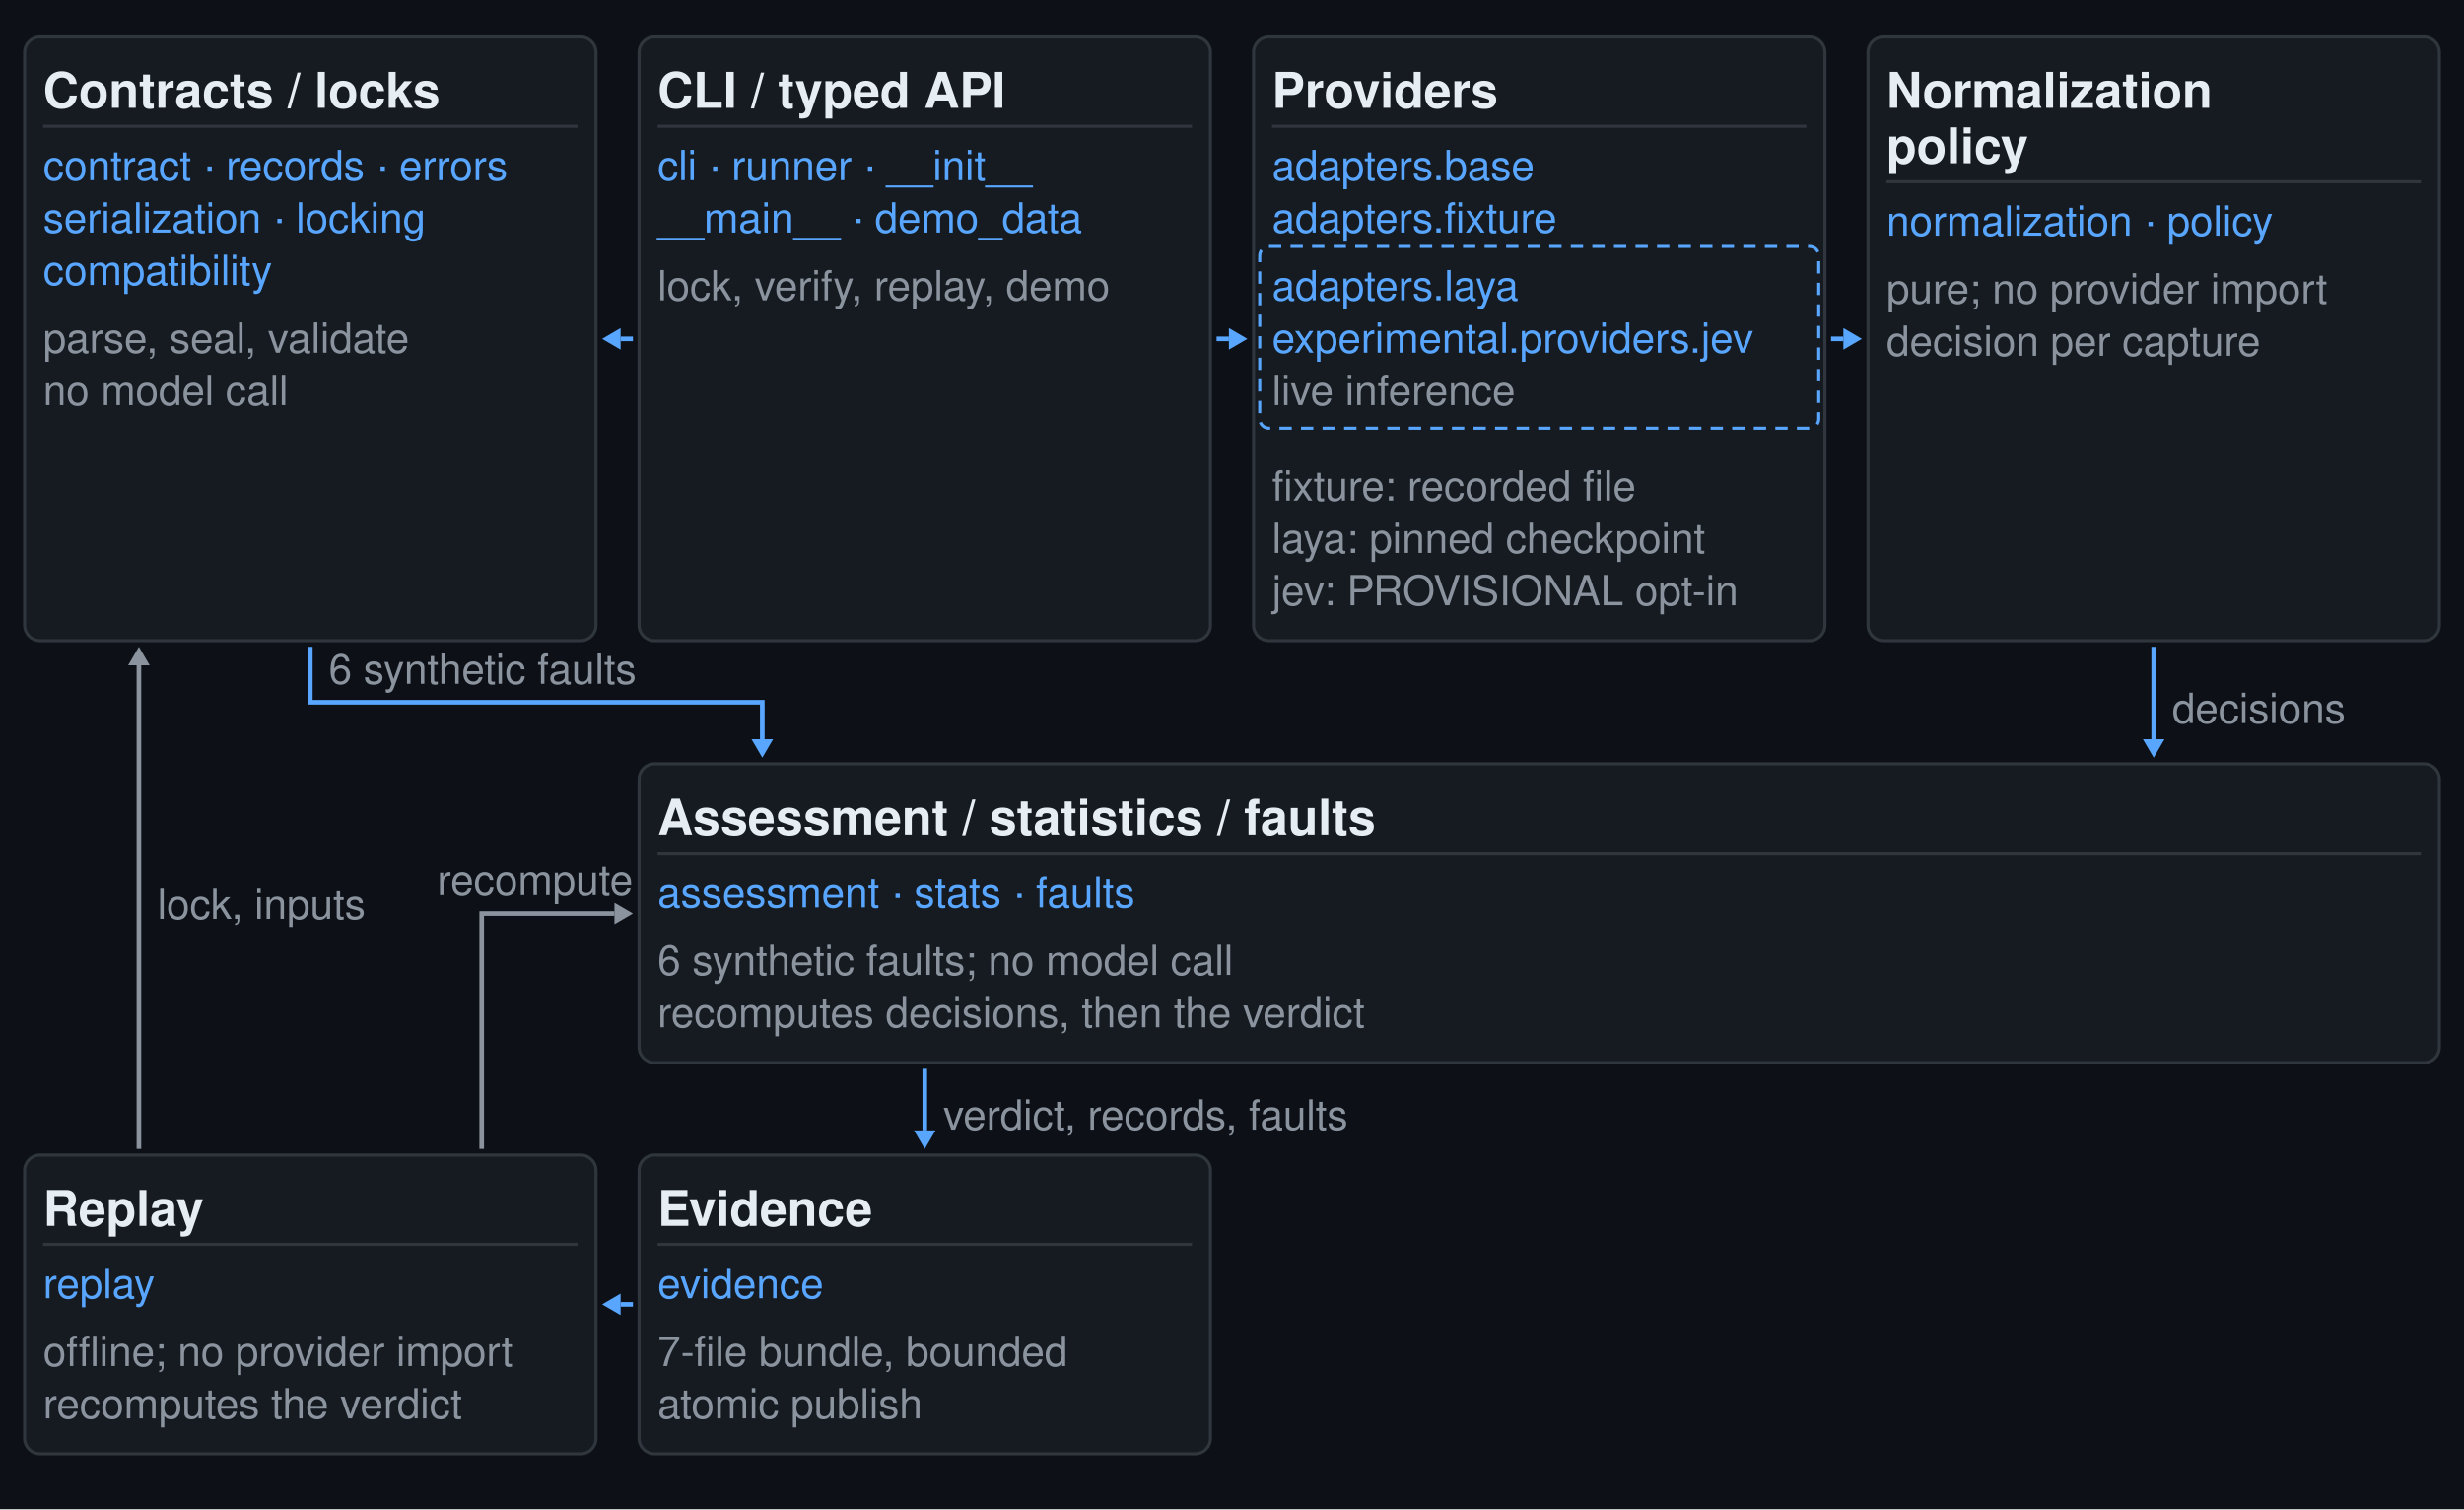
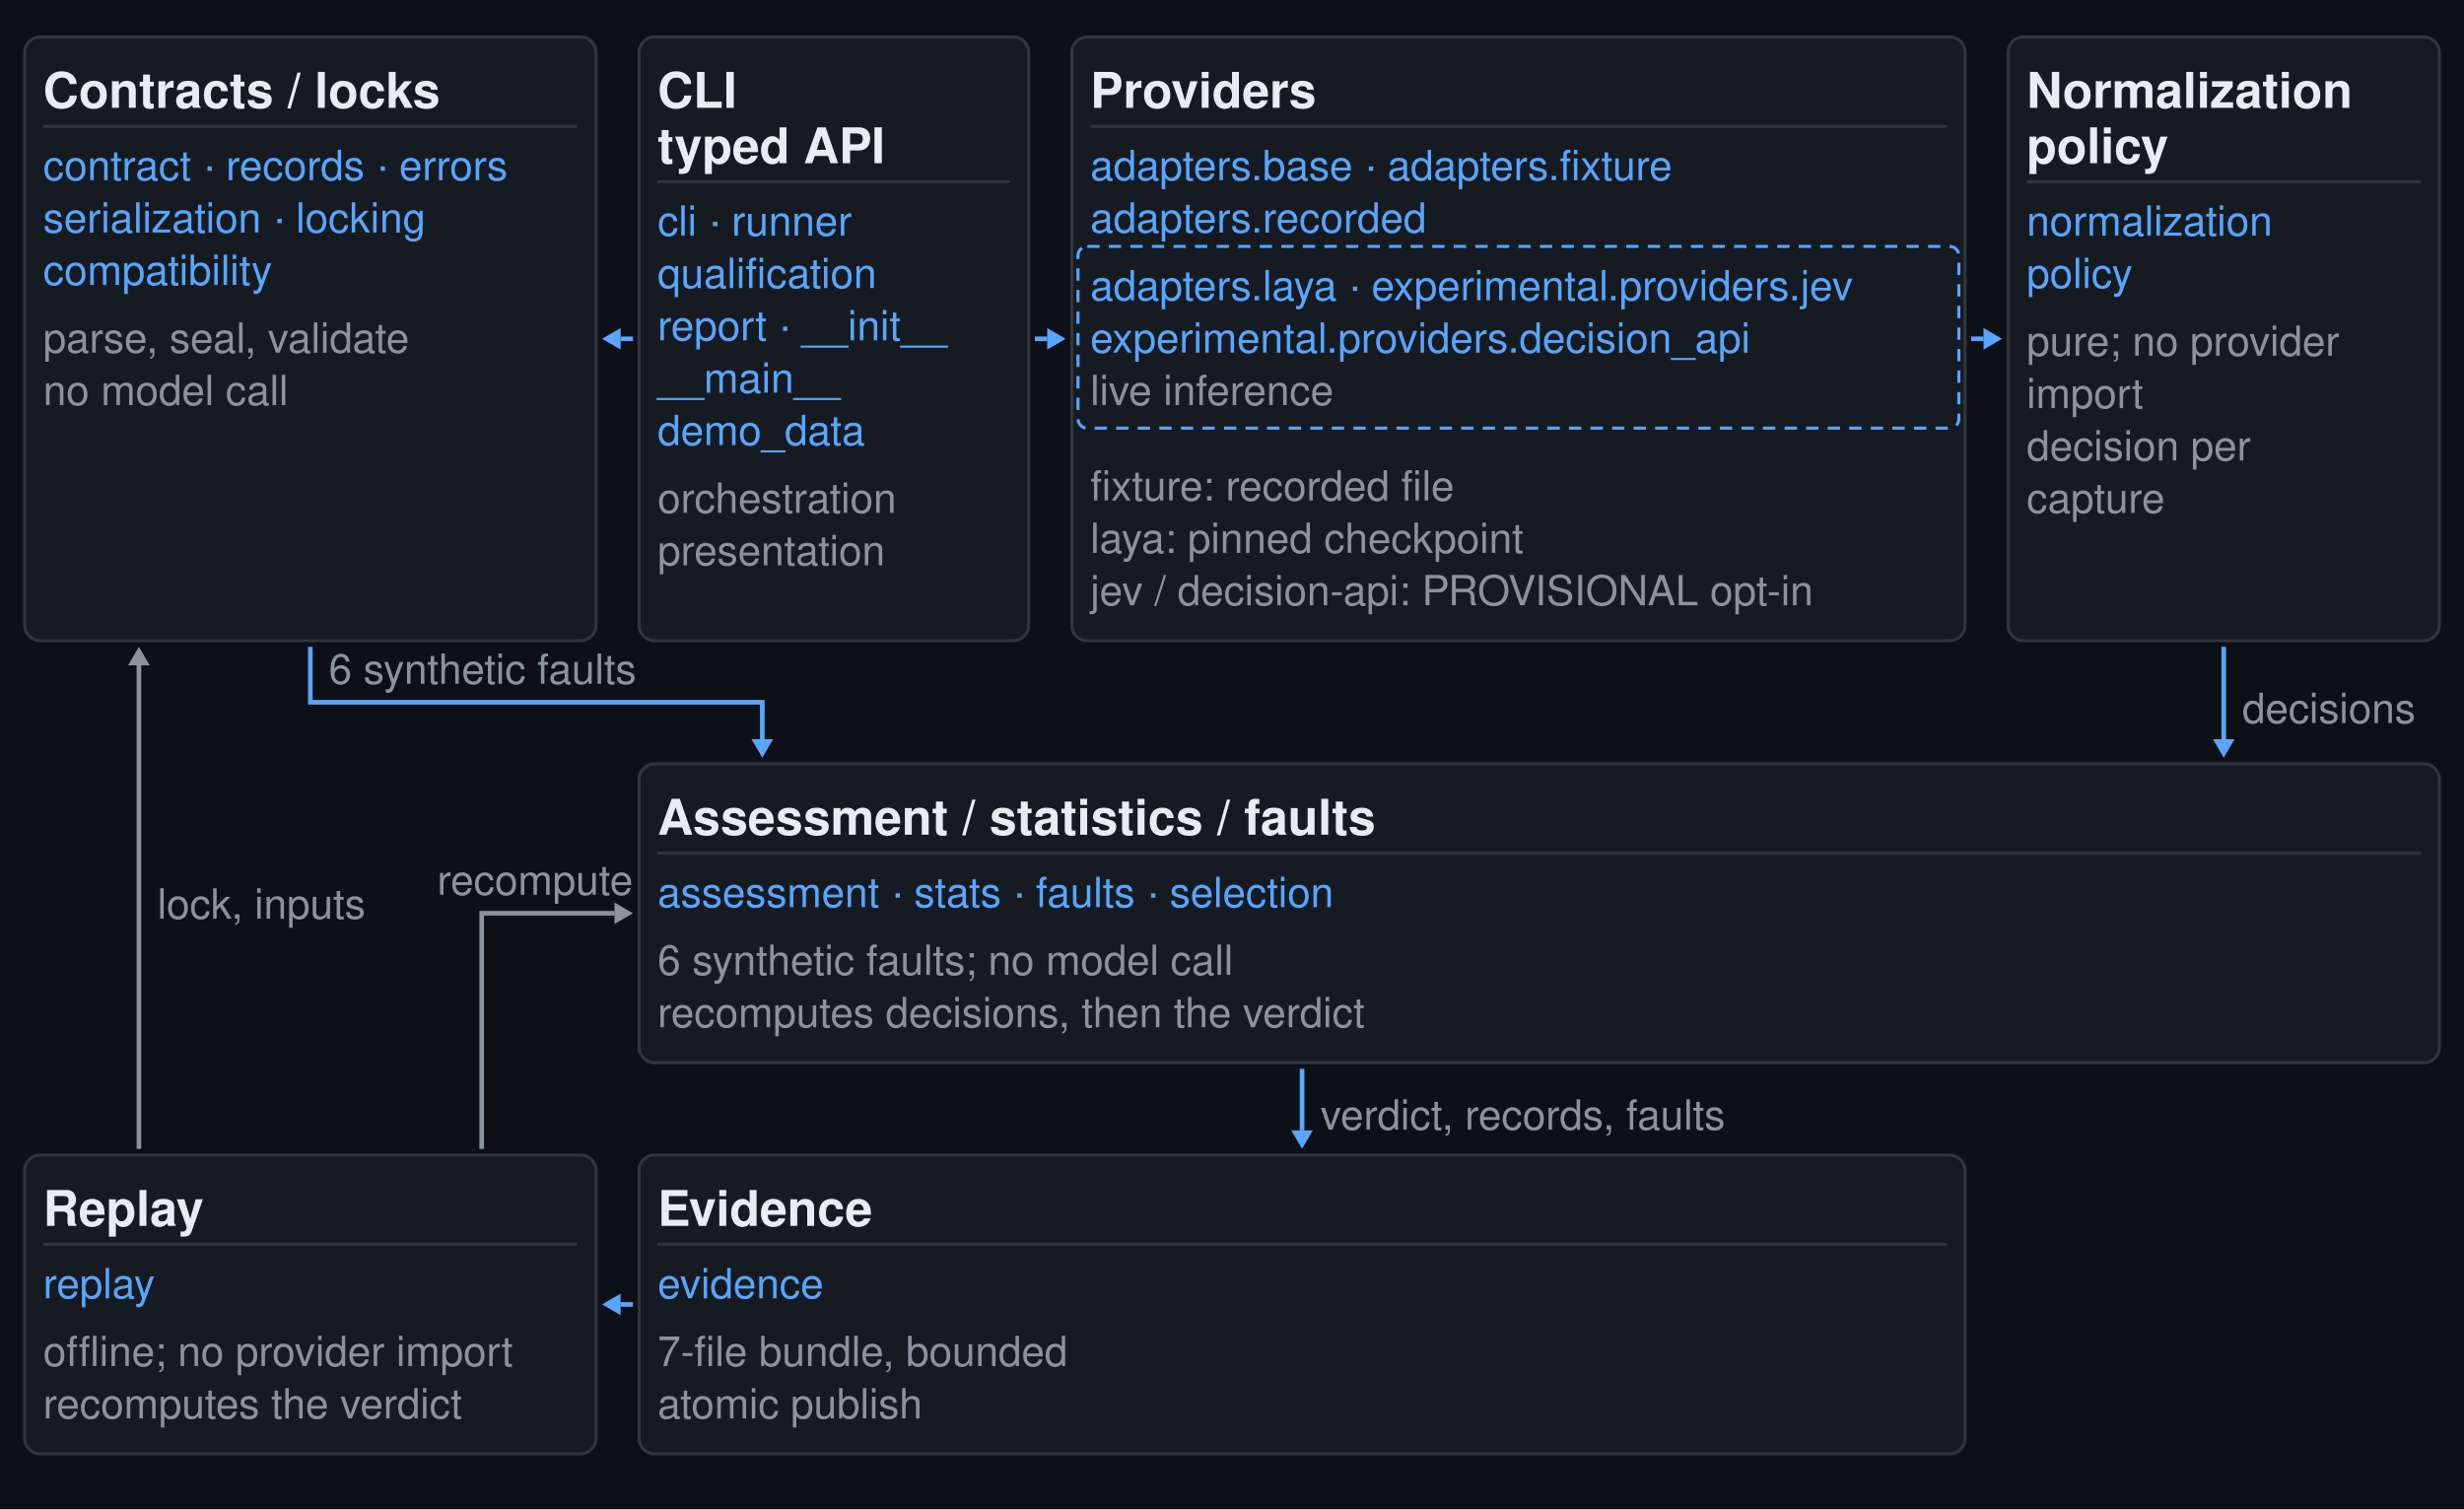
<svg xmlns="http://www.w3.org/2000/svg" aria-labelledby="title desc" height="980" role="img" viewBox="0 0 1600 980" width="1600">
  <rect fill="#0d1117" height="980" width="1600" x="0" y="0" />
  <g font-family="Helvetica, Arial, Liberation Sans, sans-serif" id="group-contracts">
    <rect fill="#161b22" height="392" rx="10" stroke="#30363d" stroke-width="2" width="371" x="16" y="24" />
    <text fill="#e6edf3" font-size="32" font-weight="bold" x="28" y="70">Contracts / locks</text>
    <line stroke="#30363d" stroke-width="2" x1="28" x2="375" y1="82" y2="82" />
    <text fill="#58a6ff" font-size="27" x="28" y="117">contract · records · errors</text>
    <text fill="#58a6ff" font-size="27" x="28" y="151">serialization · locking</text>
    <text fill="#58a6ff" font-size="27" x="28" y="185">compatibility</text>
    <text fill="#8b949e" font-size="27" x="28" y="229">parse, seal, validate</text>
    <text fill="#8b949e" font-size="27" x="28" y="263">no model call</text>
    <g data-source="contracts" data-target="assessment" id="edge-contracts-assessment">
      <polyline fill="none" points="201.5,420 201.5,456 495,456 495,480" stroke="#58a6ff" stroke-width="3" />
      <polygon fill="#58a6ff" points="495,492 488,480 502,480" />
      <text fill="#8b949e" font-size="27" text-anchor="start" x="213.5" y="444">6 synthetic faults</text>
    </g>
  </g>
  <g font-family="Helvetica, Arial, Liberation Sans, sans-serif" id="group-cli">
-     <rect fill="#161b22" height="392" rx="10" stroke="#30363d" stroke-width="2" width="371" x="415" y="24" />
-     <text fill="#e6edf3" font-size="32" font-weight="bold" x="427" y="70">CLI / typed API</text>
-     <line stroke="#30363d" stroke-width="2" x1="427" x2="774" y1="82" y2="82" />
-     <text fill="#58a6ff" font-size="27" x="427" y="117">cli · runner · __init__</text>
-     <text fill="#58a6ff" font-size="27" x="427" y="151">__main__ · demo_data</text>
-     <text fill="#8b949e" font-size="27" x="427" y="195">lock, verify, replay, demo</text>
+     <rect fill="#161b22" height="392" rx="10" stroke="#30363d" stroke-width="2" width="253" x="415" y="24" />
+     <text fill="#e6edf3" font-size="32" font-weight="bold" x="427" y="70">CLI</text>
+     <text fill="#e6edf3" font-size="32" font-weight="bold" x="427" y="106">typed API</text>
+     <line stroke="#30363d" stroke-width="2" x1="427" x2="656" y1="118" y2="118" />
+     <text fill="#58a6ff" font-size="27" x="427" y="153">cli · runner</text>
+     <text fill="#58a6ff" font-size="27" x="427" y="187">qualification</text>
+     <text fill="#58a6ff" font-size="27" x="427" y="221">report · __init__</text>
+     <text fill="#58a6ff" font-size="27" x="427" y="255">__main__</text>
+     <text fill="#58a6ff" font-size="27" x="427" y="289">demo_data</text>
+     <text fill="#8b949e" font-size="27" x="427" y="333">orchestration</text>
+     <text fill="#8b949e" font-size="27" x="427" y="367">presentation</text>
    <g data-source="cli" data-target="contracts" id="edge-cli-contracts">
      <polyline fill="none" points="411,220 403,220" stroke="#58a6ff" stroke-width="3" />
      <polygon fill="#58a6ff" points="391,220 403,213 403,227" />
    </g>
    <g data-source="cli" data-target="providers" id="edge-cli-providers">
-       <polyline fill="none" points="790,220 798,220" stroke="#58a6ff" stroke-width="3" />
-       <polygon fill="#58a6ff" points="810,220 798,213 798,227" />
+       <polyline fill="none" points="672,220 680,220" stroke="#58a6ff" stroke-width="3" />
+       <polygon fill="#58a6ff" points="692,220 680,213 680,227" />
    </g>
  </g>
  <g font-family="Helvetica, Arial, Liberation Sans, sans-serif" id="group-providers">
-     <rect fill="#161b22" height="392" rx="10" stroke="#30363d" stroke-width="2" width="371" x="814" y="24" />
-     <text fill="#e6edf3" font-size="32" font-weight="bold" x="826" y="70">Providers</text>
-     <line stroke="#30363d" stroke-width="2" x1="826" x2="1173" y1="82" y2="82" />
-     <text fill="#58a6ff" font-size="27" x="826" y="117">adapters.base</text>
-     <text fill="#58a6ff" font-size="27" x="826" y="151">adapters.fixture</text>
+     <rect fill="#161b22" height="392" rx="10" stroke="#30363d" stroke-width="2" width="580" x="696" y="24" />
+     <text fill="#e6edf3" font-size="32" font-weight="bold" x="708" y="70">Providers</text>
+     <line stroke="#30363d" stroke-width="2" x1="708" x2="1264" y1="82" y2="82" />
+     <text fill="#58a6ff" font-size="27" x="708" y="117">adapters.base · adapters.fixture</text>
+     <text fill="#58a6ff" font-size="27" x="708" y="151">adapters.recorded</text>
    <g id="live-boundary-providers">
-       <rect fill="none" height="118" rx="6" stroke="#58a6ff" stroke-dasharray="8 6" stroke-width="2" width="363" x="818" y="160" />
-       <text fill="#58a6ff" font-size="27" x="826" y="195">adapters.laya</text>
-       <text fill="#58a6ff" font-size="27" x="826" y="229">experimental.providers.jev</text>
-       <text fill="#8b949e" font-size="27" x="826" y="263">live inference</text>
+       <rect fill="none" height="118" rx="6" stroke="#58a6ff" stroke-dasharray="8 6" stroke-width="2" width="572" x="700" y="160" />
+       <text fill="#58a6ff" font-size="27" x="708" y="195">adapters.laya · experimental.providers.jev</text>
+       <text fill="#58a6ff" font-size="27" x="708" y="229">experimental.providers.decision_api</text>
+       <text fill="#8b949e" font-size="27" x="708" y="263">live inference</text>
    </g>
-     <text fill="#8b949e" font-size="27" x="826" y="325">fixture: recorded file</text>
-     <text fill="#8b949e" font-size="27" x="826" y="359">laya: pinned checkpoint</text>
-     <text fill="#8b949e" font-size="27" x="826" y="393">jev: PROVISIONAL opt-in</text>
+     <text fill="#8b949e" font-size="27" x="708" y="325">fixture: recorded file</text>
+     <text fill="#8b949e" font-size="27" x="708" y="359">laya: pinned checkpoint</text>
+     <text fill="#8b949e" font-size="27" x="708" y="393">jev / decision-api: PROVISIONAL opt-in</text>
    <g data-source="providers" data-target="normalization" id="edge-providers-normalization">
-       <polyline fill="none" points="1189,220 1197,220" stroke="#58a6ff" stroke-width="3" />
-       <polygon fill="#58a6ff" points="1209,220 1197,213 1197,227" />
+       <polyline fill="none" points="1280,220 1288,220" stroke="#58a6ff" stroke-width="3" />
+       <polygon fill="#58a6ff" points="1300,220 1288,213 1288,227" />
    </g>
  </g>
  <g font-family="Helvetica, Arial, Liberation Sans, sans-serif" id="group-normalization">
-     <rect fill="#161b22" height="392" rx="10" stroke="#30363d" stroke-width="2" width="371" x="1213" y="24" />
-     <text fill="#e6edf3" font-size="32" font-weight="bold" x="1225" y="70">Normalization</text>
-     <text fill="#e6edf3" font-size="32" font-weight="bold" x="1225" y="106">policy</text>
-     <line stroke="#30363d" stroke-width="2" x1="1225" x2="1572" y1="118" y2="118" />
-     <text fill="#58a6ff" font-size="27" x="1225" y="153">normalization · policy</text>
-     <text fill="#8b949e" font-size="27" x="1225" y="197">pure; no provider import</text>
-     <text fill="#8b949e" font-size="27" x="1225" y="231">decision per capture</text>
+     <rect fill="#161b22" height="392" rx="10" stroke="#30363d" stroke-width="2" width="280" x="1304" y="24" />
+     <text fill="#e6edf3" font-size="32" font-weight="bold" x="1316" y="70">Normalization</text>
+     <text fill="#e6edf3" font-size="32" font-weight="bold" x="1316" y="106">policy</text>
+     <line stroke="#30363d" stroke-width="2" x1="1316" x2="1572" y1="118" y2="118" />
+     <text fill="#58a6ff" font-size="27" x="1316" y="153">normalization</text>
+     <text fill="#58a6ff" font-size="27" x="1316" y="187">policy</text>
+     <text fill="#8b949e" font-size="27" x="1316" y="231">pure; no provider</text>
+     <text fill="#8b949e" font-size="27" x="1316" y="265">import</text>
+     <text fill="#8b949e" font-size="27" x="1316" y="299">decision per</text>
+     <text fill="#8b949e" font-size="27" x="1316" y="333">capture</text>
    <g data-source="normalization" data-target="assessment" id="edge-normalization-assessment">
-       <polyline fill="none" points="1398.5,420 1398.5,480" stroke="#58a6ff" stroke-width="3" />
-       <polygon fill="#58a6ff" points="1398.5,492 1391.5,480 1405.5,480" />
-       <text fill="#8b949e" font-size="27" text-anchor="start" x="1410.5" y="469.5">decisions</text>
+       <polyline fill="none" points="1444,420 1444,480" stroke="#58a6ff" stroke-width="3" />
+       <polygon fill="#58a6ff" points="1444,492 1437,480 1451,480" />
+       <text fill="#8b949e" font-size="27" text-anchor="start" x="1456" y="469.5">decisions</text>
    </g>
  </g>
  <g font-family="Helvetica, Arial, Liberation Sans, sans-serif" id="group-assessment">
    <rect fill="#161b22" height="194" rx="10" stroke="#30363d" stroke-width="2" width="1169" x="415" y="496" />
    <text fill="#e6edf3" font-size="32" font-weight="bold" x="427" y="542">Assessment / statistics / faults</text>
    <line stroke="#30363d" stroke-width="2" x1="427" x2="1572" y1="554" y2="554" />
-     <text fill="#58a6ff" font-size="27" x="427" y="589">assessment · stats · faults</text>
+     <text fill="#58a6ff" font-size="27" x="427" y="589">assessment · stats · faults · selection</text>
    <text fill="#8b949e" font-size="27" x="427" y="633">6 synthetic faults; no model call</text>
    <text fill="#8b949e" font-size="27" x="427" y="667">recomputes decisions, then the verdict</text>
    <g data-source="assessment" data-target="evidence" id="edge-assessment-evidence">
-       <polyline fill="none" points="600.5,694 600.5,734" stroke="#58a6ff" stroke-width="3" />
-       <polygon fill="#58a6ff" points="600.5,746 593.5,734 607.5,734" />
-       <text fill="#8b949e" font-size="27" text-anchor="start" x="612.5" y="733.5">verdict, records, faults</text>
+       <polyline fill="none" points="845.5,694 845.5,734" stroke="#58a6ff" stroke-width="3" />
+       <polygon fill="#58a6ff" points="845.5,746 838.5,734 852.5,734" />
+       <text fill="#8b949e" font-size="27" text-anchor="start" x="857.5" y="733.5">verdict, records, faults</text>
    </g>
  </g>
  <g font-family="Helvetica, Arial, Liberation Sans, sans-serif" id="group-evidence">
-     <rect fill="#161b22" height="194" rx="10" stroke="#30363d" stroke-width="2" width="371" x="415" y="750" />
+     <rect fill="#161b22" height="194" rx="10" stroke="#30363d" stroke-width="2" width="861" x="415" y="750" />
    <text fill="#e6edf3" font-size="32" font-weight="bold" x="427" y="796">Evidence</text>
-     <line stroke="#30363d" stroke-width="2" x1="427" x2="774" y1="808" y2="808" />
+     <line stroke="#30363d" stroke-width="2" x1="427" x2="1264" y1="808" y2="808" />
    <text fill="#58a6ff" font-size="27" x="427" y="843">evidence</text>
    <text fill="#8b949e" font-size="27" x="427" y="887">7-file bundle, bounded</text>
    <text fill="#8b949e" font-size="27" x="427" y="921">atomic publish</text>
    <g data-source="evidence" data-target="replay" id="edge-evidence-replay">
      <polyline fill="none" points="411,847 403,847" stroke="#58a6ff" stroke-width="3" />
      <polygon fill="#58a6ff" points="391,847 403,840 403,854" />
    </g>
  </g>
  <g font-family="Helvetica, Arial, Liberation Sans, sans-serif" id="group-replay">
    <rect fill="#161b22" height="194" rx="10" stroke="#30363d" stroke-width="2" width="371" x="16" y="750" />
    <text fill="#e6edf3" font-size="32" font-weight="bold" x="28" y="796">Replay</text>
    <line stroke="#30363d" stroke-width="2" x1="28" x2="375" y1="808" y2="808" />
    <text fill="#58a6ff" font-size="27" x="28" y="843">replay</text>
    <text fill="#8b949e" font-size="27" x="28" y="887">offline; no provider import</text>
    <text fill="#8b949e" font-size="27" x="28" y="921">recomputes the verdict</text>
    <g data-source="replay" data-target="contracts" id="edge-replay-contracts">
      <polyline fill="none" points="90.2,746 90.2,432" stroke="#8b949e" stroke-width="3" />
      <polygon fill="#8b949e" points="90.2,420 83.2,432 97.2,432" />
      <text fill="#8b949e" font-size="27" text-anchor="start" x="102.2" y="596.5">lock, inputs</text>
    </g>
    <g data-source="replay" data-target="assessment" id="edge-replay-assessment">
      <polyline fill="none" points="312.8,746 312.8,593 399,593" stroke="#8b949e" stroke-width="3" />
      <polygon fill="#8b949e" points="411,593 399,586 399,600" />
      <text fill="#8b949e" font-size="27" text-anchor="end" x="411" y="581">recompute</text>
    </g>
  </g>
</svg>
